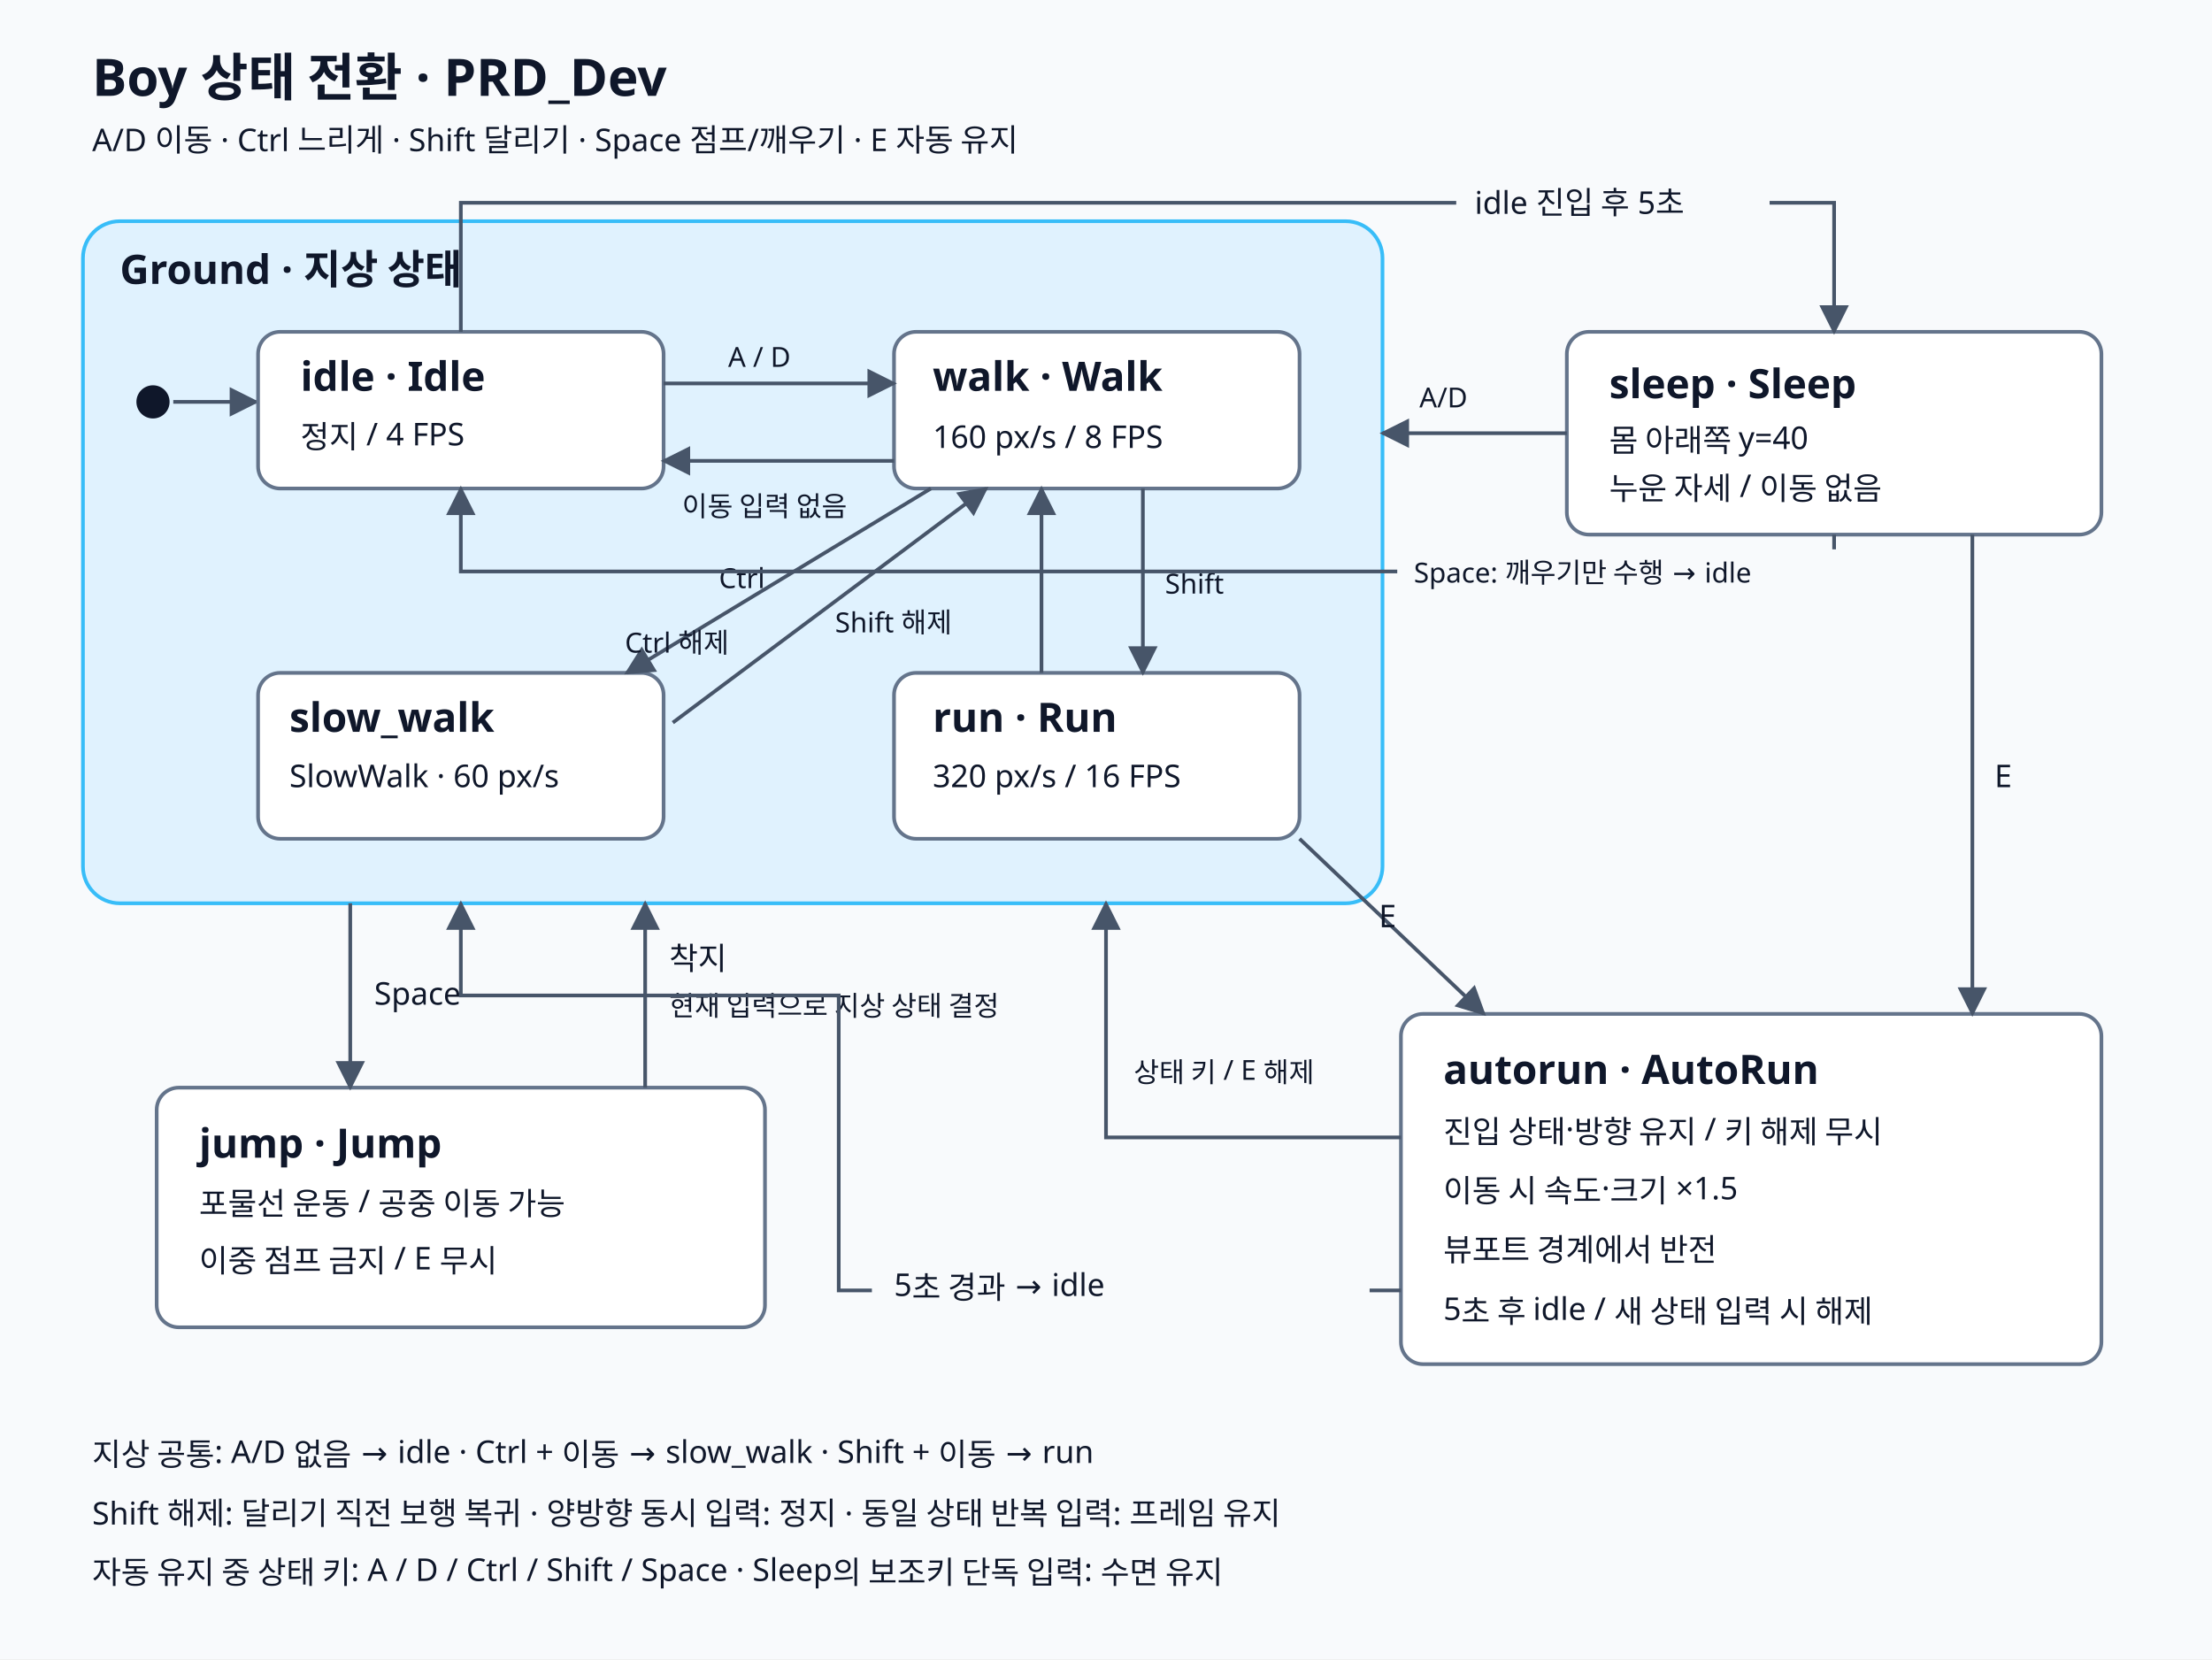
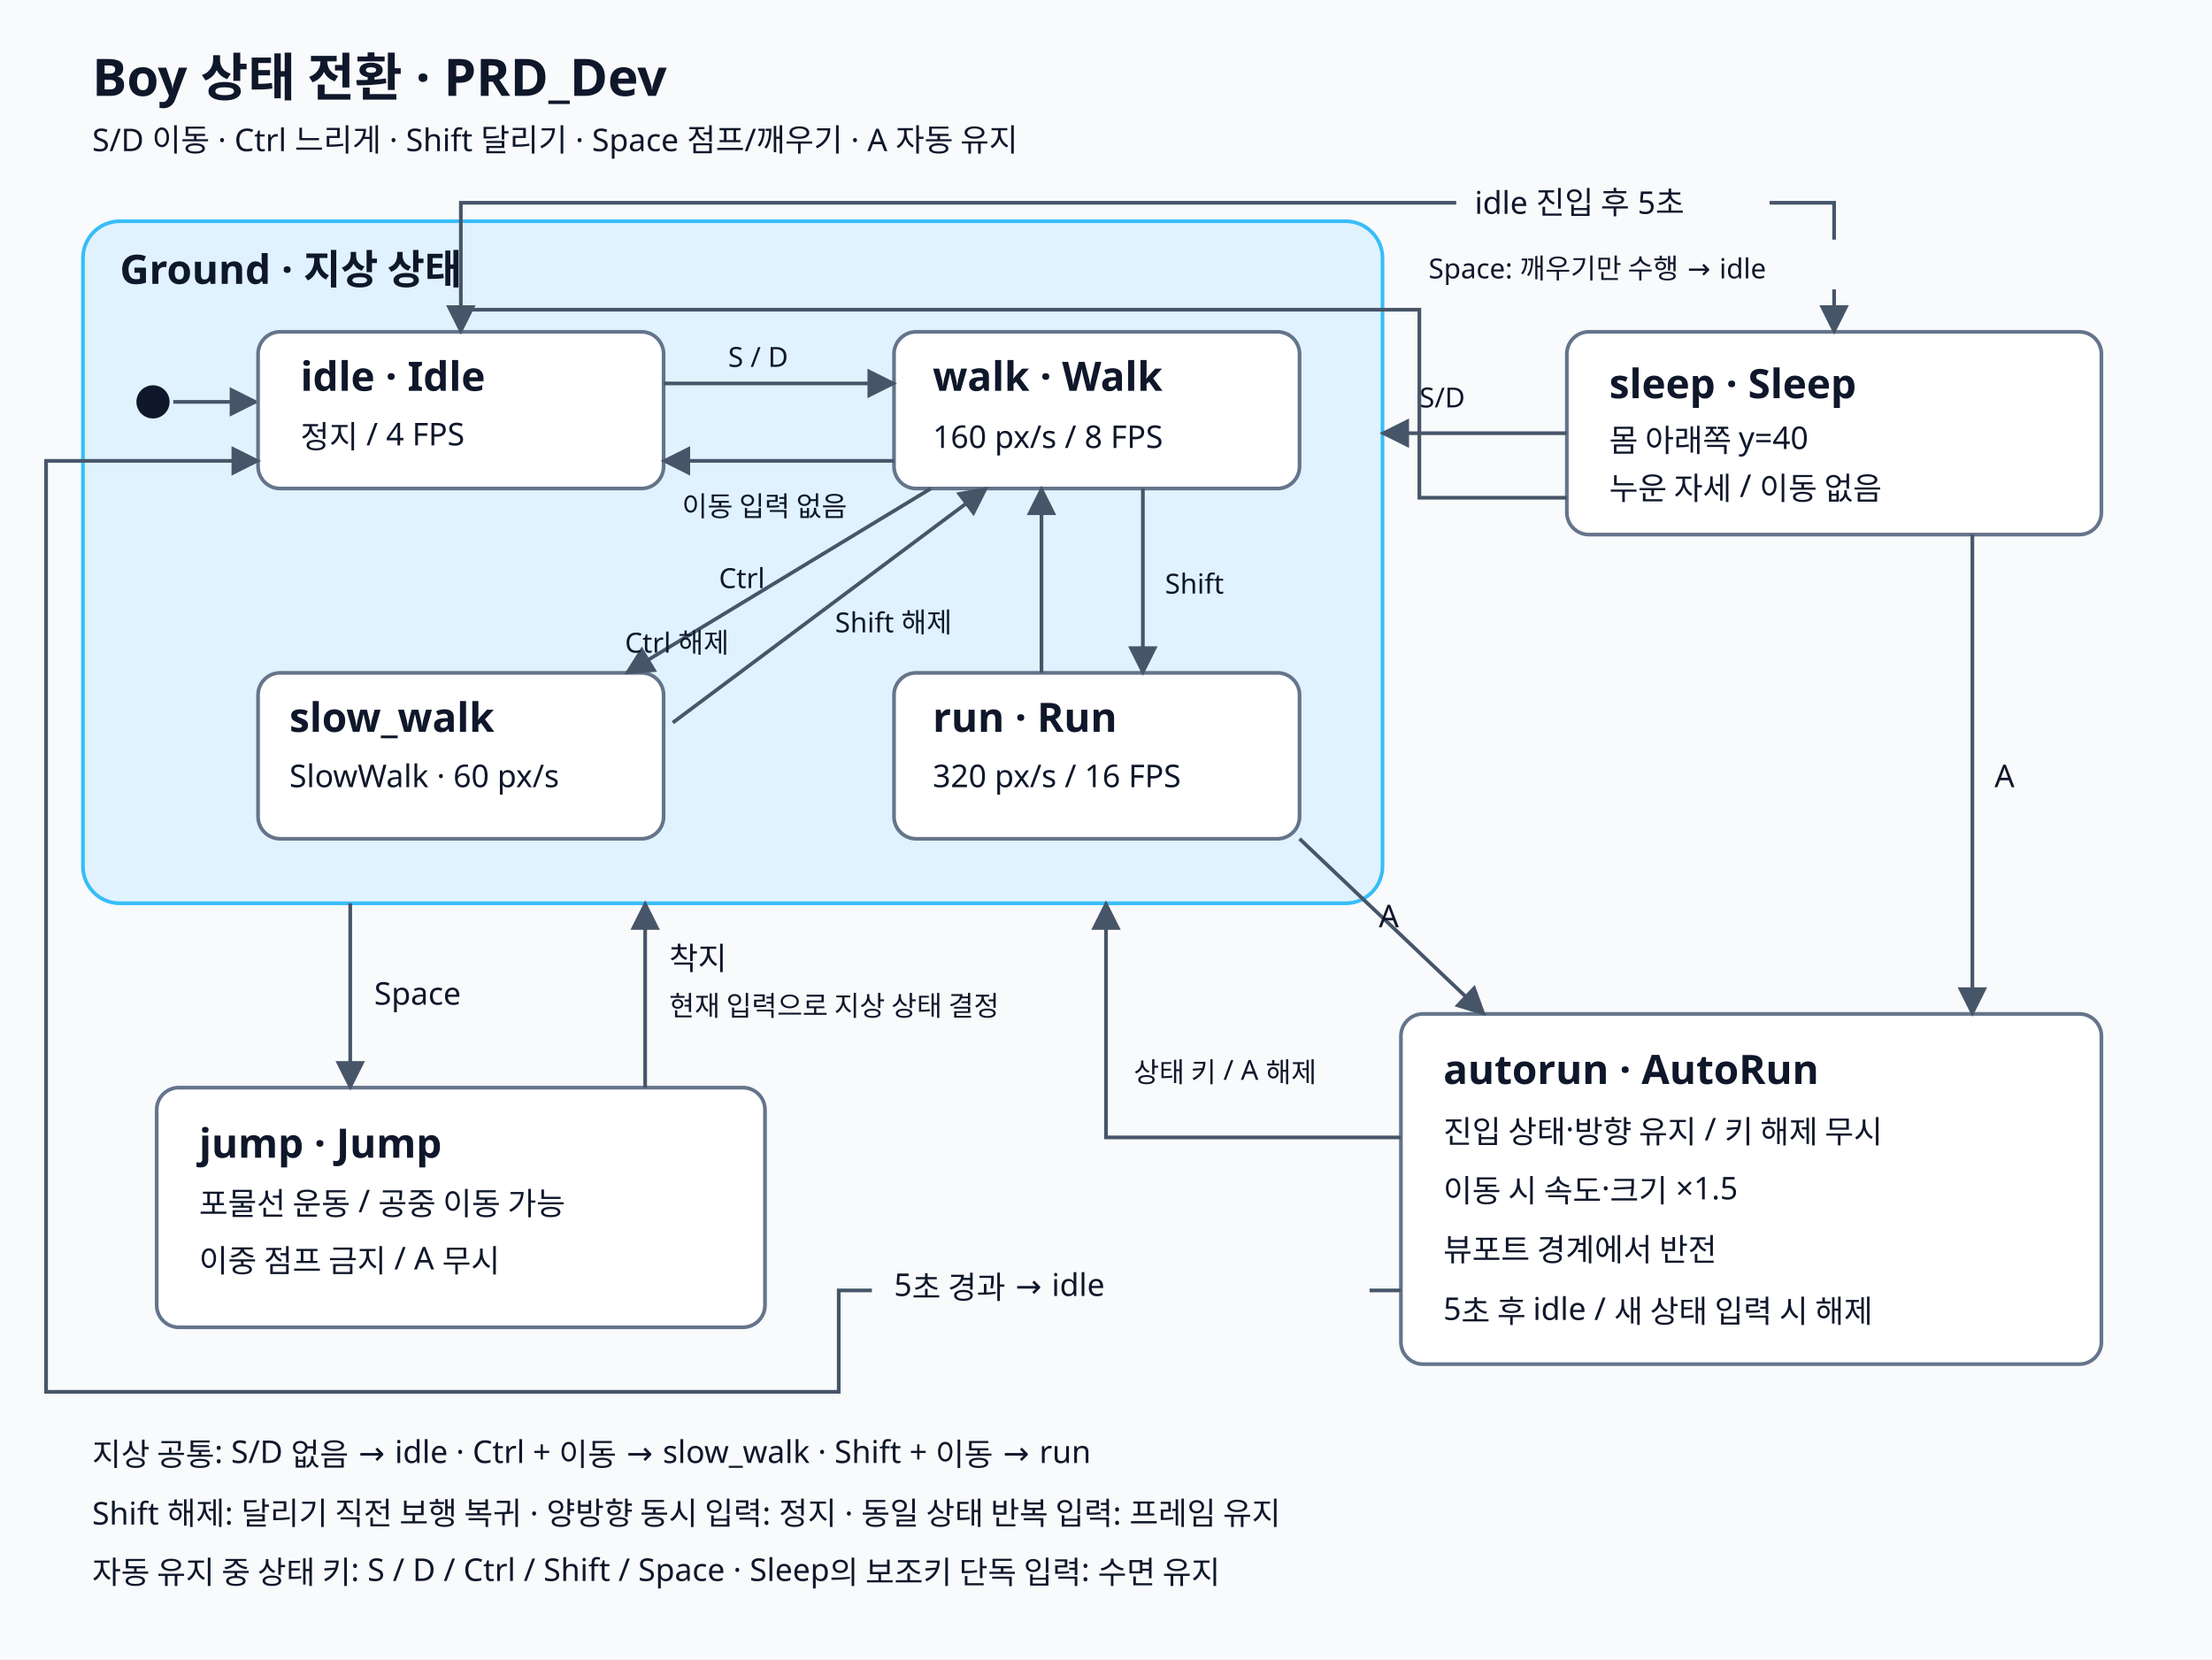
<svg xmlns="http://www.w3.org/2000/svg" width="1200" height="900" viewBox="0 0 1200 900" role="img" aria-labelledby="title desc">
  <defs>
    <marker id="arrow" viewBox="0 0 10 10" refX="9" refY="5" markerWidth="8" markerHeight="8" orient="auto-start-reverse">
      <path d="M0 0L10 5L0 10z" fill="#475569" />
    </marker>
    <style>text{font-family:'Malgun Gothic',sans-serif;fill:#0f172a;font-size:17px}.title{font-size:28px;font-weight:bold}.name{font-size:22px;font-weight:bold}.small{font-size:15px}.edge{fill:none;stroke:#475569;stroke-width:2;marker-end:url(#arrow)}.node{fill:white;stroke:#64748b;stroke-width:2}.label{fill:#f8fafc}</style>
  </defs>
  <rect width="1200" height="900" fill="#f8fafc" />
  <text x="50" y="52" class="title">Boy 상태 전환 · PRD_Dev</text>
-   <text x="50" y="82">A/D 이동 · Ctrl 느리게 · Shift 달리기 · Space 점프/깨우기 · E 자동 유지</text>
+   <text x="50" y="82">S/D 이동 · Ctrl 느리게 · Shift 달리기 · Space 점프/깨우기 · A 자동 유지</text>
  <rect x="45" y="120" width="705" height="370" rx="20" fill="#e0f2fe" stroke="#38bdf8" stroke-width="2" />
  <text x="65" y="154" class="name">Ground · 지상 상태</text>
  <circle cx="83" cy="218" r="9" fill="#0f172a" />
  <path class="edge" d="M94 218H139" />
  <rect class="node" x="140" y="180" width="220" height="85" rx="12" />
  <text class="name" x="163" y="212">idle · Idle</text>
  <text x="163" y="243">정지 / 4 FPS</text>
  <rect class="node" x="485" y="180" width="220" height="85" rx="12" />
  <text class="name" x="506" y="212">walk · Walk</text>
  <text x="506" y="243">160 px/s / 8 FPS</text>
  <path class="edge" d="M360 208H485" />
-   <text class="small" x="395" y="199">A / D</text>
+   <text class="small" x="395" y="199">S / D</text>
  <path class="edge" d="M485 250H360" />
  <text class="small" x="370" y="280">이동 입력 없음</text>
  <rect class="node" x="140" y="365" width="220" height="90" rx="12" />
  <text class="name" x="157" y="397">slow_walk</text>
  <text x="157" y="427">SlowWalk · 60 px/s</text>
  <rect class="node" x="485" y="365" width="220" height="90" rx="12" />
  <text class="name" x="506" y="397">run · Run</text>
  <text x="506" y="427">320 px/s / 16 FPS</text>
  <path class="edge" d="M505 265L340 365" />
  <text class="small" x="390" y="319">Ctrl</text>
  <path class="edge" d="M365 392L535 265" />
  <text class="small" x="339" y="354">Ctrl 해제</text>
  <path class="edge" d="M620 265V365" />
  <text class="small" x="632" y="322">Shift</text>
  <path class="edge" d="M565 365V265" />
  <text class="small" x="453" y="343">Shift 해제</text>
  <rect class="node" x="850" y="180" width="290" height="110" rx="12" />
  <text class="name" x="873" y="216">sleep · Sleep</text>
  <text x="873" y="245">몸 아래쪽 y=40</text>
  <text x="873" y="271">누운 자세 / 이동 없음</text>
  <path class="edge" d="M250 180V110H995V180" />
  <rect class="label" x="790" y="96" width="170" height="27" />
  <text x="800" y="116">idle 진입 후 5초</text>
  <path class="edge" d="M850 235H750" />
-   <text class="small" x="770" y="221">A/D</text>
-   <path class="edge" d="M995 290V310H250V265" />
-   <rect class="label" x="758" y="298" width="305" height="25" />
-   <text class="small" x="767" y="316">Space: 깨우기만 수행 → idle</text>
+   <text class="small" x="770" y="221">S/D</text>
+   <path class="edge" d="M850 270H770V168H250V180" />
+   <rect class="label" x="765" y="130" width="305" height="27" />
+   <text class="small" x="775" y="151">Space: 깨우기만 수행 → idle</text>
  <rect class="node" x="85" y="590" width="330" height="130" rx="12" />
  <text class="name" x="108" y="628">jump · Jump</text>
  <text x="108" y="659">포물선 운동 / 공중 이동 가능</text>
-   <text x="108" y="690">이중 점프 금지 / E 무시</text>
+   <text x="108" y="690">이중 점프 금지 / A 무시</text>
  <path class="edge" d="M190 490V590" />
  <text x="203" y="545">Space</text>
  <path class="edge" d="M350 590V490" />
  <text x="363" y="526">착지</text>
  <text class="small" x="363" y="551">현재 입력으로 지상 상태 결정</text>
  <rect class="node" x="760" y="550" width="380" height="190" rx="12" />
  <text class="name" x="783" y="588">autorun · AutoRun</text>
  <text x="783" y="620">진입 상태·방향 유지 / 키 해제 무시</text>
  <text x="783" y="652">이동 시 속도·크기 ×1.5</text>
  <text x="783" y="684">뷰포트 경계에서 반전</text>
  <text x="783" y="716">5초 후 idle / 새 상태 입력 시 해제</text>
  <path class="edge" d="M705 455L805 550" />
-   <text x="748" y="503">E</text>
+   <text x="748" y="503">A</text>
  <path class="edge" d="M1070 290V550" />
-   <text x="1082" y="427">E</text>
+   <text x="1082" y="427">A</text>
  <path class="edge" d="M760 617H600V490" />
-   <text class="small" x="615" y="587">상태 키 / E 해제</text>
-   <path class="edge" d="M760 700H455V540H250V490" />
+   <text class="small" x="615" y="587">상태 키 / A 해제</text>
+   <path class="edge" d="M760 700H455V755H25V250H140" />
  <rect class="label" x="473" y="683" width="270" height="25" />
  <text x="485" y="703">5초 경과 → idle</text>
-   <text x="50" y="795">지상 공통: A/D 없음 → idle · Ctrl + 이동 → slow_walk · Shift + 이동 → run</text>
+   <text x="50" y="795">지상 공통: S/D 없음 → idle · Ctrl + 이동 → slow_walk · Shift + 이동 → run</text>
  <text x="50" y="827">Shift 해제: 달리기 직전 보행 복귀 · 양방향 동시 입력: 정지 · 동일 상태 반복 입력: 프레임 유지</text>
-   <text x="50" y="859">자동 유지 중 상태 키: A / D / Ctrl / Shift / Space · Sleep의 보조키 단독 입력: 수면 유지</text>
+   <text x="50" y="859">자동 유지 중 상태 키: S / D / Ctrl / Shift / Space · Sleep의 보조키 단독 입력: 수면 유지</text>
</svg>
